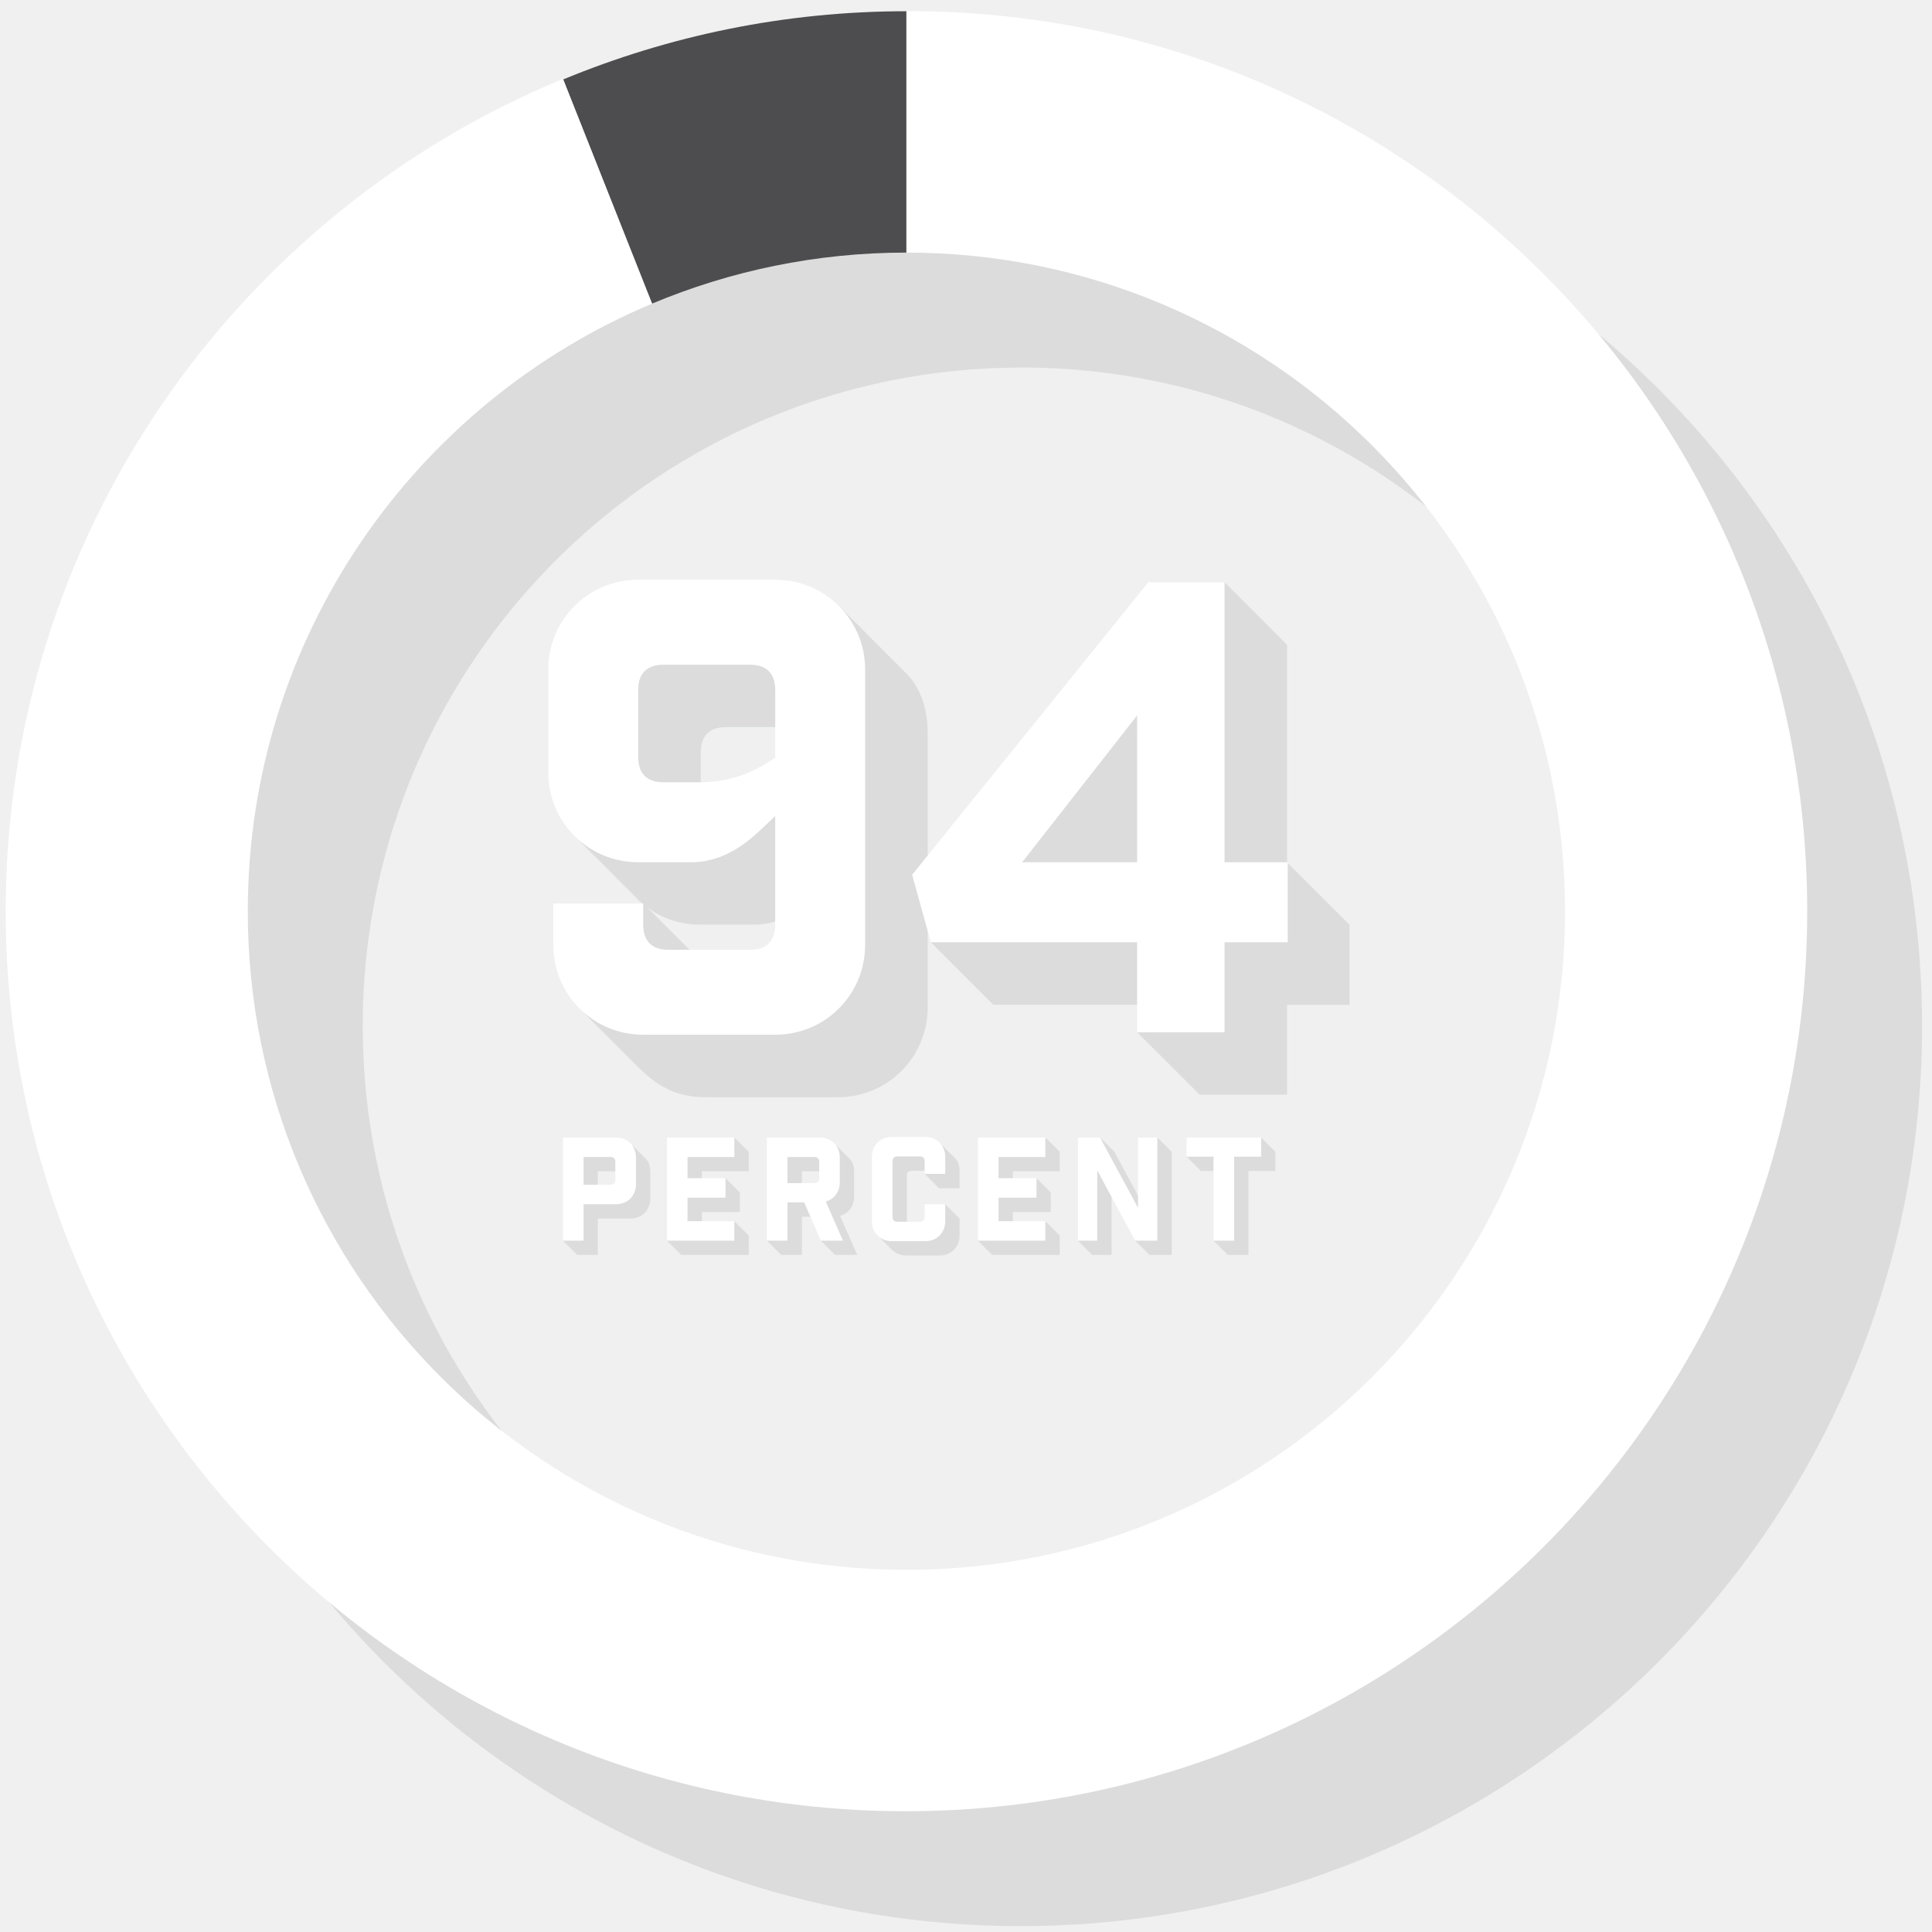
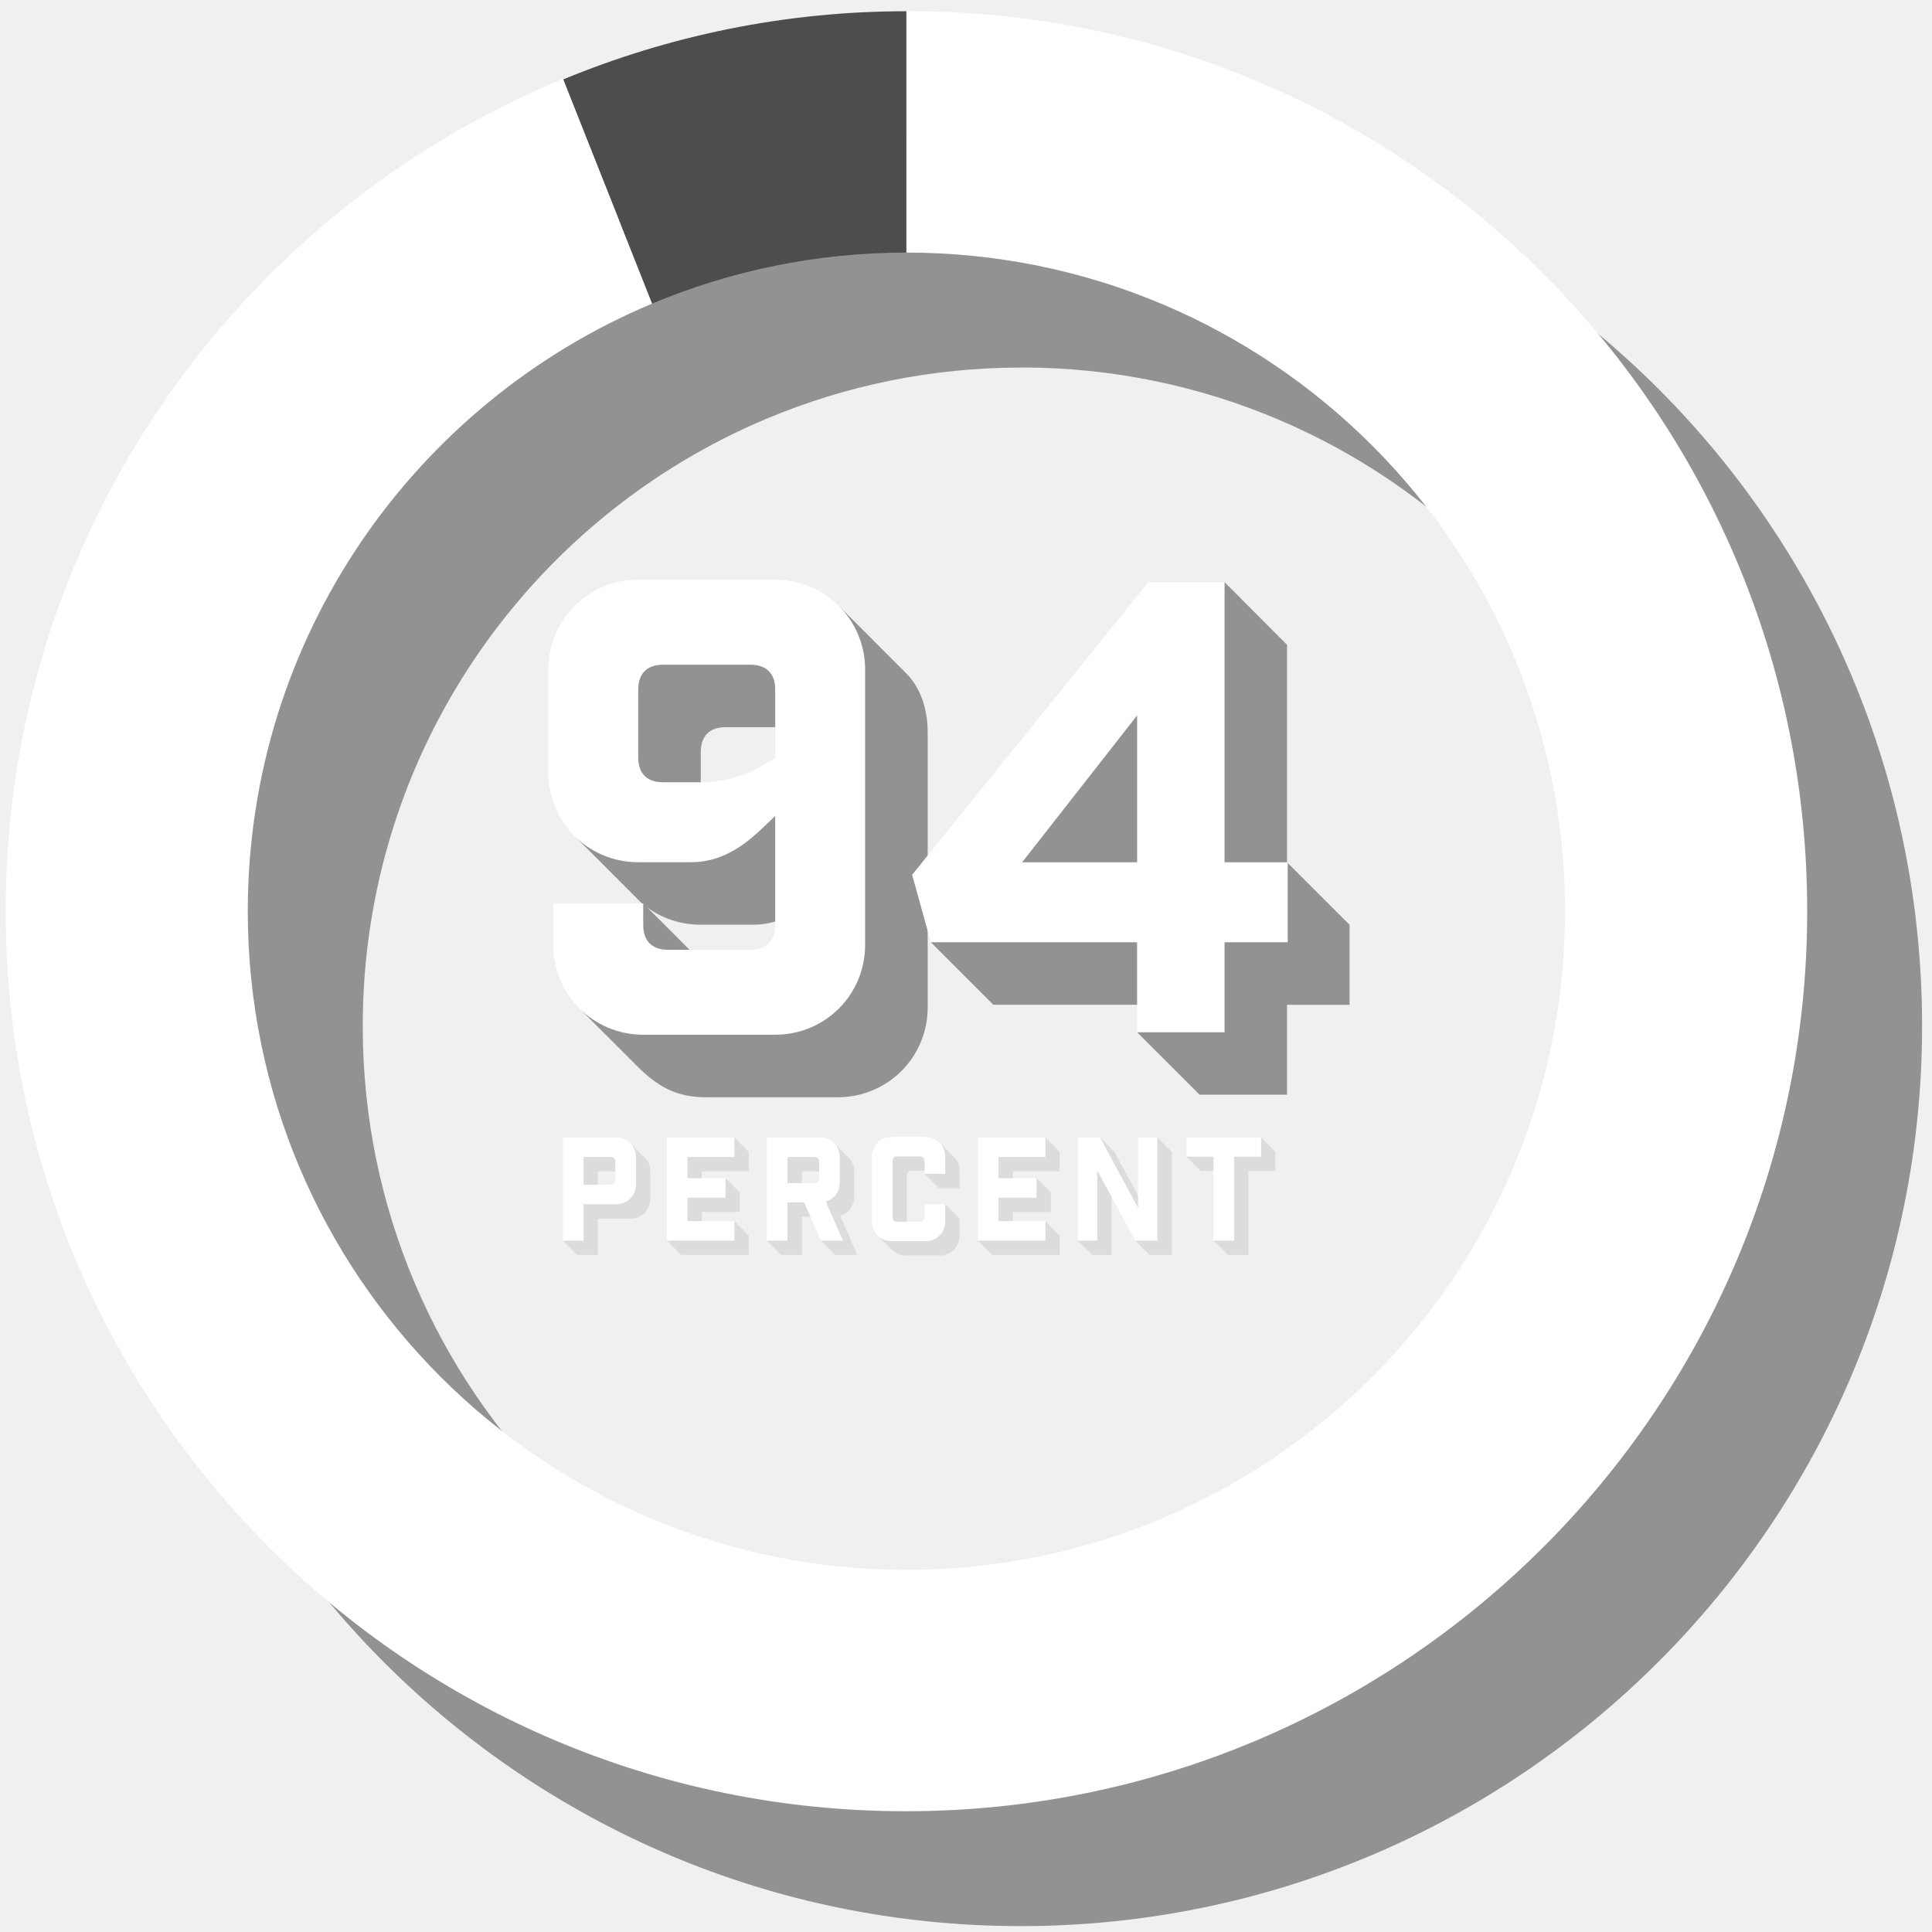
<svg xmlns="http://www.w3.org/2000/svg" version="1.1" id="Layer_1" x="0px" y="0px" width="300px" height="300px" viewBox="0 0 300 300" style="enable-background:new 0 0 300 300;" xml:space="preserve">
-   <g>
-     <path style="opacity:0.5;fill:#C7C8CA;" d="M260.865,159.341c0,56.483-45.798,102.262-102.28,102.262   c-56.468,0-102.26-45.778-102.26-102.262c0-42.481,25.906-78.896,62.766-94.35c0,0,0,0,0,0.006   c12.151-5.1,25.497-7.923,39.495-7.923v-0.013C215.067,57.062,260.865,102.86,260.865,159.341 M298.459,159.328   c0-77.178-62.333-139.756-139.521-139.756c-0.116,0-0.229,0.013-0.354,0.013l0,0c-18.875,0-36.86,3.801-53.289,10.592l-0.034-0.081   c-50.767,20.935-86.539,70.909-86.539,129.232c0,77.194,62.577,139.758,139.758,139.758   C235.659,299.086,298.459,236.522,298.459,159.328" />
-     <path style="opacity:0.5;fill:#C7C8CA;" d="M186.479,181.834h2.184v-2.45h-4.183l-0.216,0.229L186.479,181.834z M198.041,181.834   v-2.98l-2.217-2.221l-0.223,0.221v2.53h-4.18v13.044h-2.76l-0.217,0.221l2.216,2.217h3.198v-13.031H198.041z M172.598,185.571   l-2.444-4.534v11.391h-2.556l-0.223,0.221l2.222,2.217h3.001V185.571z M181.943,194.865v-16.012l-2.229-2.221l-0.223,0.221v15.574   h-3.001l-0.216,0.221l2.222,2.217H181.943z M176.589,187.794h0.263v-1.882l-3.809-7.059l-2.216-2.221l-0.235,0.221L176.589,187.794   z M164.55,191.852l-2.222-2.229l-0.229,0.222v2.584h-10.028l-0.222,0.221l2.227,2.217h10.474V191.852z M160.721,183.174v2.581   h-5.892v4.089h2.452v-1.65h5.893v-3.023l-2.229-2.221L160.721,183.174z M164.55,181.881v-3.027l-2.222-2.221l-0.229,0.221v2.583   h-7.271v3.737h2.452v-1.293H164.55z M149.004,189.214l-2.23-2.214l-0.222,0.216v2.353c0,1.876-1.063,2.944-2.936,2.944h-5.066   c-0.827,0-1.516-0.021-2.064-0.467l1.795,1.802c0.708,0.717,1.375,1.108,2.491,1.108h5.072c1.861,0,3.161-1.29,3.161-3.16V189.214z    M143.801,181.796v-1.691c0-0.492-0.275-0.759-0.761-0.759h-3.913c-0.491,0-0.755,0.267-0.755,0.759v9.071   c0,0.492,0.264,0.755,0.755,0.755h1.692v-7.389c0-0.483,0.267-0.746,0.752-0.746H143.801z M146.088,177.633   c0.267,0.335,0.464,1.005,0.464,2.064v2.361h-2.751l-0.225,0.223l2.223,2.228h3.205v-2.588c0-0.795-0.185-1.554-0.67-2.039   L146.088,177.633z M124.519,188.938h1.598l-1.075-2.449h-2.976v5.938h-2.76l-0.216,0.221l2.23,2.217h3.198V188.938z    M122.066,179.437v4.509h2.452v-2.064h2.908v-1.691c0-0.492-0.267-0.753-0.759-0.753H122.066z M127.448,192.648l2.221,2.217h3.447   l-2.667-6.062c1.332-0.388,2.184-1.516,2.184-3.029v-3.756c0-0.812-0.178-1.561-0.67-2.05l-2.241-2.251   c0.176,0.225,0.464,0.933,0.464,2.073v3.756c0,1.514-0.89,2.45-2.228,3.026l2.557,5.854h-2.845L127.448,192.648z M116.261,191.852   l-2.229-2.229l-0.223,0.222v2.584h-10.028l-0.216,0.221l2.221,2.217h10.475V191.852z M112.433,183.174v2.581h-5.886v4.089h2.437   v-1.65h5.899v-3.023l-2.228-2.221L112.433,183.174z M116.261,181.881v-3.027l-2.229-2.221l-0.223,0.221v2.583h-7.262v3.737h2.437   v-1.293H116.261z M90.397,179.437v4.759h2.438v-2.314h2.944v-1.691c0-0.492-0.27-0.753-0.761-0.753H90.397z M98.066,177.718   c0.204,0.271,0.472,0.933,0.472,2.073v4.044c0,1.873-1.068,2.942-2.938,2.942h-5.204v5.65h-2.76l-0.223,0.221l2.224,2.217h3.196   v-5.639h4.996c1.861,0,3.146-1.297,3.146-3.164v-4.044c0-0.812-0.172-1.561-0.662-2.05L98.066,177.718z" />
-     <path style="opacity:0.5;fill:#C7C8CA;" d="M177.54,156.02v-10.664h-32.029l-0.964,0.962l9.699,9.701H177.54z M177.54,134.855   v-25.901l-20.572,25.901H177.54z M209.561,143.601l-9.711-9.701v-33.78l-9.687-9.706l-0.971,0.977v43.464h9.805v10.501h-9.805   v13.972H177.54l-0.971,0.958l9.713,9.699h13.567V156.02h9.711V143.601z M99.692,140.296h0.197l-0.97,0.969v3.298   c0,2.53,1.35,3.887,3.878,3.887h5.244l-7.575-7.578c2.331,1.749,5.241,2.713,8.349,2.713h8.258c1.153,0,2.228-0.185,3.296-0.485   l0.964-0.288v-17.368l-2.91,2.433c-2.228,1.84-5.82,5.142-11.063,5.142h-8.245c-3.881,0-7.375-0.674-9.897-3.205L99.692,140.296z    M102.026,102.256c-2.518,0-3.881,1.365-3.881,3.881v12.419c0,2.524,1.363,3.887,3.881,3.887h6.789v-5.636   c0-2.528,1.35-3.894,3.887-3.894h8.631v-6.776c0-2.516-1.35-3.881-3.875-3.881H102.026z M130.371,94.197   c1.266,1.361,3.008,4.854,3.008,9.803v42.706c0,7.76-5.244,13.01-13.01,13.01H99.896c-3.881,0-7.375-0.583-9.902-3.106l8.925,8.925   c3.107,3.101,6.016,4.846,10.67,4.846h20.494c7.753,0,13.966-6.202,13.966-13.969v-42.709c0-3.495-1.068-6.889-3.302-9.119   L130.371,94.197z" />
-     <path style="fill:#4D4D4F;" d="M140.753,1.745L140.753,1.745c-18.89,0-36.866,3.794-53.304,10.591l13.803,34.815c0,0,0,0-0.013,0   c12.162-5.1,25.507-7.93,39.514-7.93V1.745z" />
-     <path style="fill:#FFFFFF;" d="M195.824,179.608v-2.976h-11.573v2.976h4.182v13.04h3.205v-13.04H195.824z M176.714,176.633v10.918   l-5.899-10.918h-3.434v16.016h2.996v-10.925l5.892,10.925h3.446v-16.016H176.714z M151.85,176.633v16.016h10.473v-3.026h-7.274   v-3.645h5.896v-3.028h-5.896v-3.29h7.274v-3.026H151.85z M143.576,182.281h3.198v-2.584c0-1.86-1.285-3.158-3.158-3.158h-5.072   c-1.861,0-3.154,1.298-3.154,3.158v9.887c0,1.86,1.293,3.145,3.154,3.145h5.072c1.874,0,3.158-1.284,3.158-3.145v-2.591h-3.198   v1.958c0,0.492-0.268,0.764-0.759,0.764h-3.467c-0.492,0-0.755-0.271-0.755-0.764v-8.63c0-0.492,0.263-0.755,0.755-0.755h3.467   c0.492,0,0.759,0.263,0.759,0.755V182.281z M127.205,182.962c0,0.5-0.261,0.761-0.752,0.761h-4.169v-4.063h4.169   c0.492,0,0.752,0.263,0.752,0.746V182.962z M130.895,192.648l-2.667-6.081c1.338-0.373,2.175-1.507,2.175-3.017v-3.76   c0-1.874-1.285-3.158-3.152-3.158h-8.173v16.016h3.205v-5.943h2.59l2.582,5.943H130.895z M103.558,176.633v16.016h10.473v-3.026   h-7.274v-3.645h5.898v-3.028h-5.898v-3.29h7.274v-3.026H103.558z M90.613,183.971v-4.312h4.189c0.485,0,0.748,0.263,0.748,0.746   v2.807c0,0.498-0.263,0.759-0.748,0.759H90.613z M87.409,176.633v16.016h3.204v-5.655h4.988c1.861,0,3.154-1.291,3.154-3.153   v-4.049c0-1.874-1.293-3.158-3.154-3.158H87.409z" />
-     <path style="fill:#FFFFFF;" d="M158.716,133.899l17.854-22.809v22.809H158.716z M199.953,146.313v-12.414h-9.803V90.414h-11.839   l-36.675,45.421l2.904,10.479h32.029v13.973h13.581v-13.973H199.953z M120.375,117.687l-1.939,1.166   c-3.409,2.039-6.999,2.62-9.712,2.62h-5.735c-2.522,0-3.885-1.356-3.885-3.885v-10.495c0-2.515,1.363-3.878,3.885-3.878h13.508   c2.516,0,3.879,1.363,3.879,3.878V117.687z M99.881,140.296H85.915v6.409c0,7.766,6.215,13.966,13.966,13.966h20.494   c7.753,0,13.962-6.2,13.962-13.966v-42.718c0-7.76-6.208-13.961-13.962-13.961H99.103c-7.763,0-13.962,6.202-13.962,13.961v15.939   c0,7.751,6.2,13.96,13.962,13.96h8.257c5.242,0,8.938-3.305,11.075-5.335l1.939-1.848v16.897c0,2.529-1.363,3.885-3.879,3.885   h-12.728c-2.522,0-3.887-1.356-3.887-3.885V140.296z" />
-     <path style="fill:#FFFFFF;" d="M280.621,141.49c0-77.188-62.343-139.758-139.521-139.758c-0.125,0-0.237,0.013-0.354,0.013v37.476   c56.481,0,102.275,45.794,102.275,102.275c0,56.482-45.794,102.269-102.275,102.269c-56.47,0-102.269-45.787-102.269-102.269   c0-42.477,25.908-78.889,62.774-94.345l-13.83-34.899C36.649,33.191,0.885,83.158,0.885,141.49   c0,77.185,62.57,139.757,139.749,139.757C217.819,281.247,280.621,218.675,280.621,141.49" />
-   </g>
+   <path style="opacity:0.5;fill:#333333;" d="M260.865,159.341c0,56.483-45.798,102.262-102.28,102.262  c-56.468,0-102.26-45.778-102.26-102.262c0-42.481,25.906-78.896,62.766-94.35c0,0,0,0,0,0.006  c12.151-5.1,25.497-7.923,39.495-7.923v-0.013C215.067,57.062,260.865,102.86,260.865,159.341 M298.459,159.328  c0-77.178-62.333-139.756-139.521-139.756c-0.116,0-0.229,0.013-0.354,0.013l0,0c-18.875,0-36.86,3.801-53.289,10.592l-0.034-0.081  c-50.767,20.935-86.539,70.909-86.539,129.232c0,77.194,62.577,139.758,139.758,139.758  C235.659,299.086,298.459,236.522,298.459,159.328" />
+   <path style="opacity:0.5;fill:#C7C8CA;" d="M186.479,181.834h2.184v-2.45h-4.183l-0.216,0.229L186.479,181.834z M198.041,181.834  v-2.98l-2.217-2.221l-0.223,0.221v2.53h-4.18v13.044h-2.76l-0.217,0.221l2.216,2.217h3.198v-13.031H198.041z M172.598,185.571  l-2.444-4.534v11.391h-2.556l-0.223,0.221l2.222,2.217h3.001V185.571z M181.943,194.865v-16.012l-2.229-2.221l-0.223,0.221v15.574  h-3.001l-0.216,0.221l2.222,2.217H181.943z M176.589,187.794h0.263v-1.882l-3.809-7.059l-2.216-2.221l-0.235,0.221L176.589,187.794z   M164.55,191.852l-2.222-2.229l-0.229,0.222v2.584h-10.028l-0.222,0.221l2.227,2.217h10.474V191.852z M160.721,183.174v2.581h-5.892  v4.089h2.452v-1.65h5.893v-3.023l-2.229-2.221L160.721,183.174z M164.55,181.881v-3.027l-2.222-2.221l-0.229,0.221v2.583h-7.271  v3.737h2.452v-1.293H164.55z M149.004,189.214l-2.23-2.214l-0.222,0.216v2.353c0,1.876-1.063,2.944-2.936,2.944h-5.066  c-0.827,0-1.516-0.021-2.064-0.467l1.795,1.802c0.708,0.717,1.375,1.108,2.491,1.108h5.072c1.861,0,3.161-1.29,3.161-3.16V189.214z   M143.801,181.796v-1.691c0-0.492-0.275-0.759-0.761-0.759h-3.913c-0.491,0-0.755,0.267-0.755,0.759v9.071  c0,0.492,0.264,0.755,0.755,0.755h1.692v-7.389c0-0.483,0.267-0.746,0.752-0.746H143.801z M146.088,177.633  c0.267,0.335,0.464,1.005,0.464,2.064v2.361h-2.751l-0.225,0.223l2.223,2.228h3.205v-2.588c0-0.795-0.185-1.554-0.67-2.039  L146.088,177.633z M124.519,188.938h1.598l-1.075-2.449h-2.976v5.938h-2.76l-0.216,0.221l2.23,2.217h3.198V188.938z   M122.066,179.437v4.509h2.452v-2.064h2.908v-1.691c0-0.492-0.267-0.753-0.759-0.753H122.066z M127.448,192.648l2.221,2.217h3.447  l-2.667-6.062c1.332-0.388,2.184-1.516,2.184-3.029v-3.756c0-0.812-0.178-1.561-0.67-2.05l-2.241-2.251  c0.176,0.225,0.464,0.933,0.464,2.073v3.756c0,1.514-0.89,2.45-2.228,3.026l2.557,5.854h-2.845L127.448,192.648z M116.261,191.852  l-2.229-2.229l-0.223,0.222v2.584h-10.028l-0.216,0.221l2.221,2.217h10.475V191.852z M112.433,183.174v2.581h-5.886v4.089h2.437  v-1.65h5.899v-3.023l-2.228-2.221L112.433,183.174z M116.261,181.881v-3.027l-2.229-2.221l-0.223,0.221v2.583h-7.262v3.737h2.437  v-1.293H116.261z M90.397,179.437v4.759h2.438v-2.314h2.944v-1.691c0-0.492-0.27-0.753-0.761-0.753H90.397z M98.066,177.718  c0.204,0.271,0.472,0.933,0.472,2.073v4.044c0,1.873-1.068,2.942-2.938,2.942h-5.204v5.65h-2.76l-0.223,0.221l2.224,2.217h3.196  v-5.639h4.996c1.861,0,3.146-1.297,3.146-3.164v-4.044c0-0.812-0.172-1.561-0.662-2.05L98.066,177.718z" />
+   <path style="opacity:0.5;fill:#333333;" d="M177.54,156.02v-10.664h-32.029l-0.964,0.962l9.699,9.701H177.54z M177.54,134.855  v-25.901l-20.572,25.901H177.54z M209.561,143.601l-9.711-9.701v-33.78l-9.687-9.706l-0.971,0.977v43.464h9.805v10.501h-9.805  v13.972H177.54l-0.971,0.958l9.713,9.699h13.567V156.02h9.711V143.601z M99.692,140.296h0.197l-0.97,0.969v3.298  c0,2.53,1.35,3.887,3.878,3.887h5.244l-7.575-7.578c2.331,1.749,5.241,2.713,8.349,2.713h8.258c1.153,0,2.228-0.185,3.296-0.485  l0.964-0.288v-17.368l-2.91,2.433c-2.228,1.84-5.82,5.142-11.063,5.142h-8.245c-3.881,0-7.375-0.674-9.897-3.205L99.692,140.296z   M102.026,102.256c-2.518,0-3.881,1.365-3.881,3.881v12.419c0,2.524,1.363,3.887,3.881,3.887h6.789v-5.636  c0-2.528,1.35-3.894,3.887-3.894h8.631v-6.776c0-2.516-1.35-3.881-3.875-3.881H102.026z M130.371,94.197  c1.266,1.361,3.008,4.854,3.008,9.803v42.706c0,7.76-5.244,13.01-13.01,13.01H99.896c-3.881,0-7.375-0.583-9.902-3.106l8.925,8.925  c3.107,3.101,6.016,4.846,10.67,4.846h20.494c7.753,0,13.966-6.202,13.966-13.969v-42.709c0-3.495-1.068-6.889-3.302-9.119  L130.371,94.197z" />
+   <path style="fill:#4D4D4F;" d="M140.753,1.745L140.753,1.745c-18.89,0-36.866,3.794-53.304,10.591l13.803,34.815c0,0,0,0-0.013,0  c12.162-5.1,25.507-7.93,39.514-7.93V1.745z" />
+   <path style="fill:#FFFFFF;" d="M195.824,179.608v-2.976h-11.573v2.976h4.182v13.04h3.205v-13.04H195.824z M176.714,176.633v10.918  l-5.899-10.918h-3.434v16.016h2.996v-10.925l5.892,10.925h3.446v-16.016H176.714z M151.85,176.633v16.016h10.473v-3.026h-7.274  v-3.645h5.896v-3.028h-5.896v-3.29h7.274v-3.026H151.85z M143.576,182.281h3.198v-2.584c0-1.86-1.285-3.158-3.158-3.158h-5.072  c-1.861,0-3.154,1.298-3.154,3.158v9.887c0,1.86,1.293,3.145,3.154,3.145h5.072c1.874,0,3.158-1.284,3.158-3.145v-2.591h-3.198  v1.958c0,0.492-0.268,0.764-0.759,0.764h-3.467c-0.492,0-0.755-0.271-0.755-0.764v-8.63c0-0.492,0.263-0.755,0.755-0.755h3.467  c0.492,0,0.759,0.263,0.759,0.755V182.281z M127.205,182.962c0,0.5-0.261,0.761-0.752,0.761h-4.169v-4.063h4.169  c0.492,0,0.752,0.263,0.752,0.746V182.962z M130.895,192.648l-2.667-6.081c1.338-0.373,2.175-1.507,2.175-3.017v-3.76  c0-1.874-1.285-3.158-3.152-3.158h-8.173v16.016h3.205v-5.943h2.59l2.582,5.943H130.895z M103.558,176.633v16.016h10.473v-3.026  h-7.274v-3.645h5.898v-3.028h-5.898v-3.29h7.274v-3.026H103.558z M90.613,183.971v-4.312h4.189c0.485,0,0.748,0.263,0.748,0.746  v2.807c0,0.498-0.263,0.759-0.748,0.759H90.613z M87.409,176.633v16.016h3.204v-5.655h4.988c1.861,0,3.154-1.291,3.154-3.153v-4.049  c0-1.874-1.293-3.158-3.154-3.158H87.409z" />
+   <path style="fill:#FFFFFF;" d="M158.716,133.899l17.854-22.809v22.809H158.716z M199.953,146.313v-12.414h-9.803V90.414h-11.839  l-36.675,45.421l2.904,10.479h32.029v13.973h13.581v-13.973H199.953z M120.375,117.687l-1.939,1.166  c-3.409,2.039-6.999,2.62-9.712,2.62h-5.735c-2.522,0-3.885-1.356-3.885-3.885v-10.495c0-2.515,1.363-3.878,3.885-3.878h13.508  c2.516,0,3.879,1.363,3.879,3.878V117.687z M99.881,140.296H85.915v6.409c0,7.766,6.215,13.966,13.966,13.966h20.494  c7.753,0,13.962-6.2,13.962-13.966v-42.718c0-7.76-6.208-13.961-13.962-13.961H99.103c-7.763,0-13.962,6.202-13.962,13.961v15.939  c0,7.751,6.2,13.96,13.962,13.96h8.257c5.242,0,8.938-3.305,11.075-5.335l1.939-1.848v16.897c0,2.529-1.363,3.885-3.879,3.885  h-12.728c-2.522,0-3.887-1.356-3.887-3.885V140.296z" />
+   <path style="fill:#FFFFFF;" d="M280.621,141.49c0-77.188-62.343-139.758-139.521-139.758c-0.125,0-0.237,0.013-0.354,0.013v37.476  c56.481,0,102.275,45.794,102.275,102.275c0,56.482-45.794,102.269-102.275,102.269c-56.47,0-102.269-45.787-102.269-102.269  c0-42.477,25.908-78.889,62.774-94.345l-13.83-34.899C36.649,33.191,0.885,83.158,0.885,141.49  c0,77.185,62.57,139.757,139.749,139.757C217.819,281.247,280.621,218.675,280.621,141.49" />
</svg>
